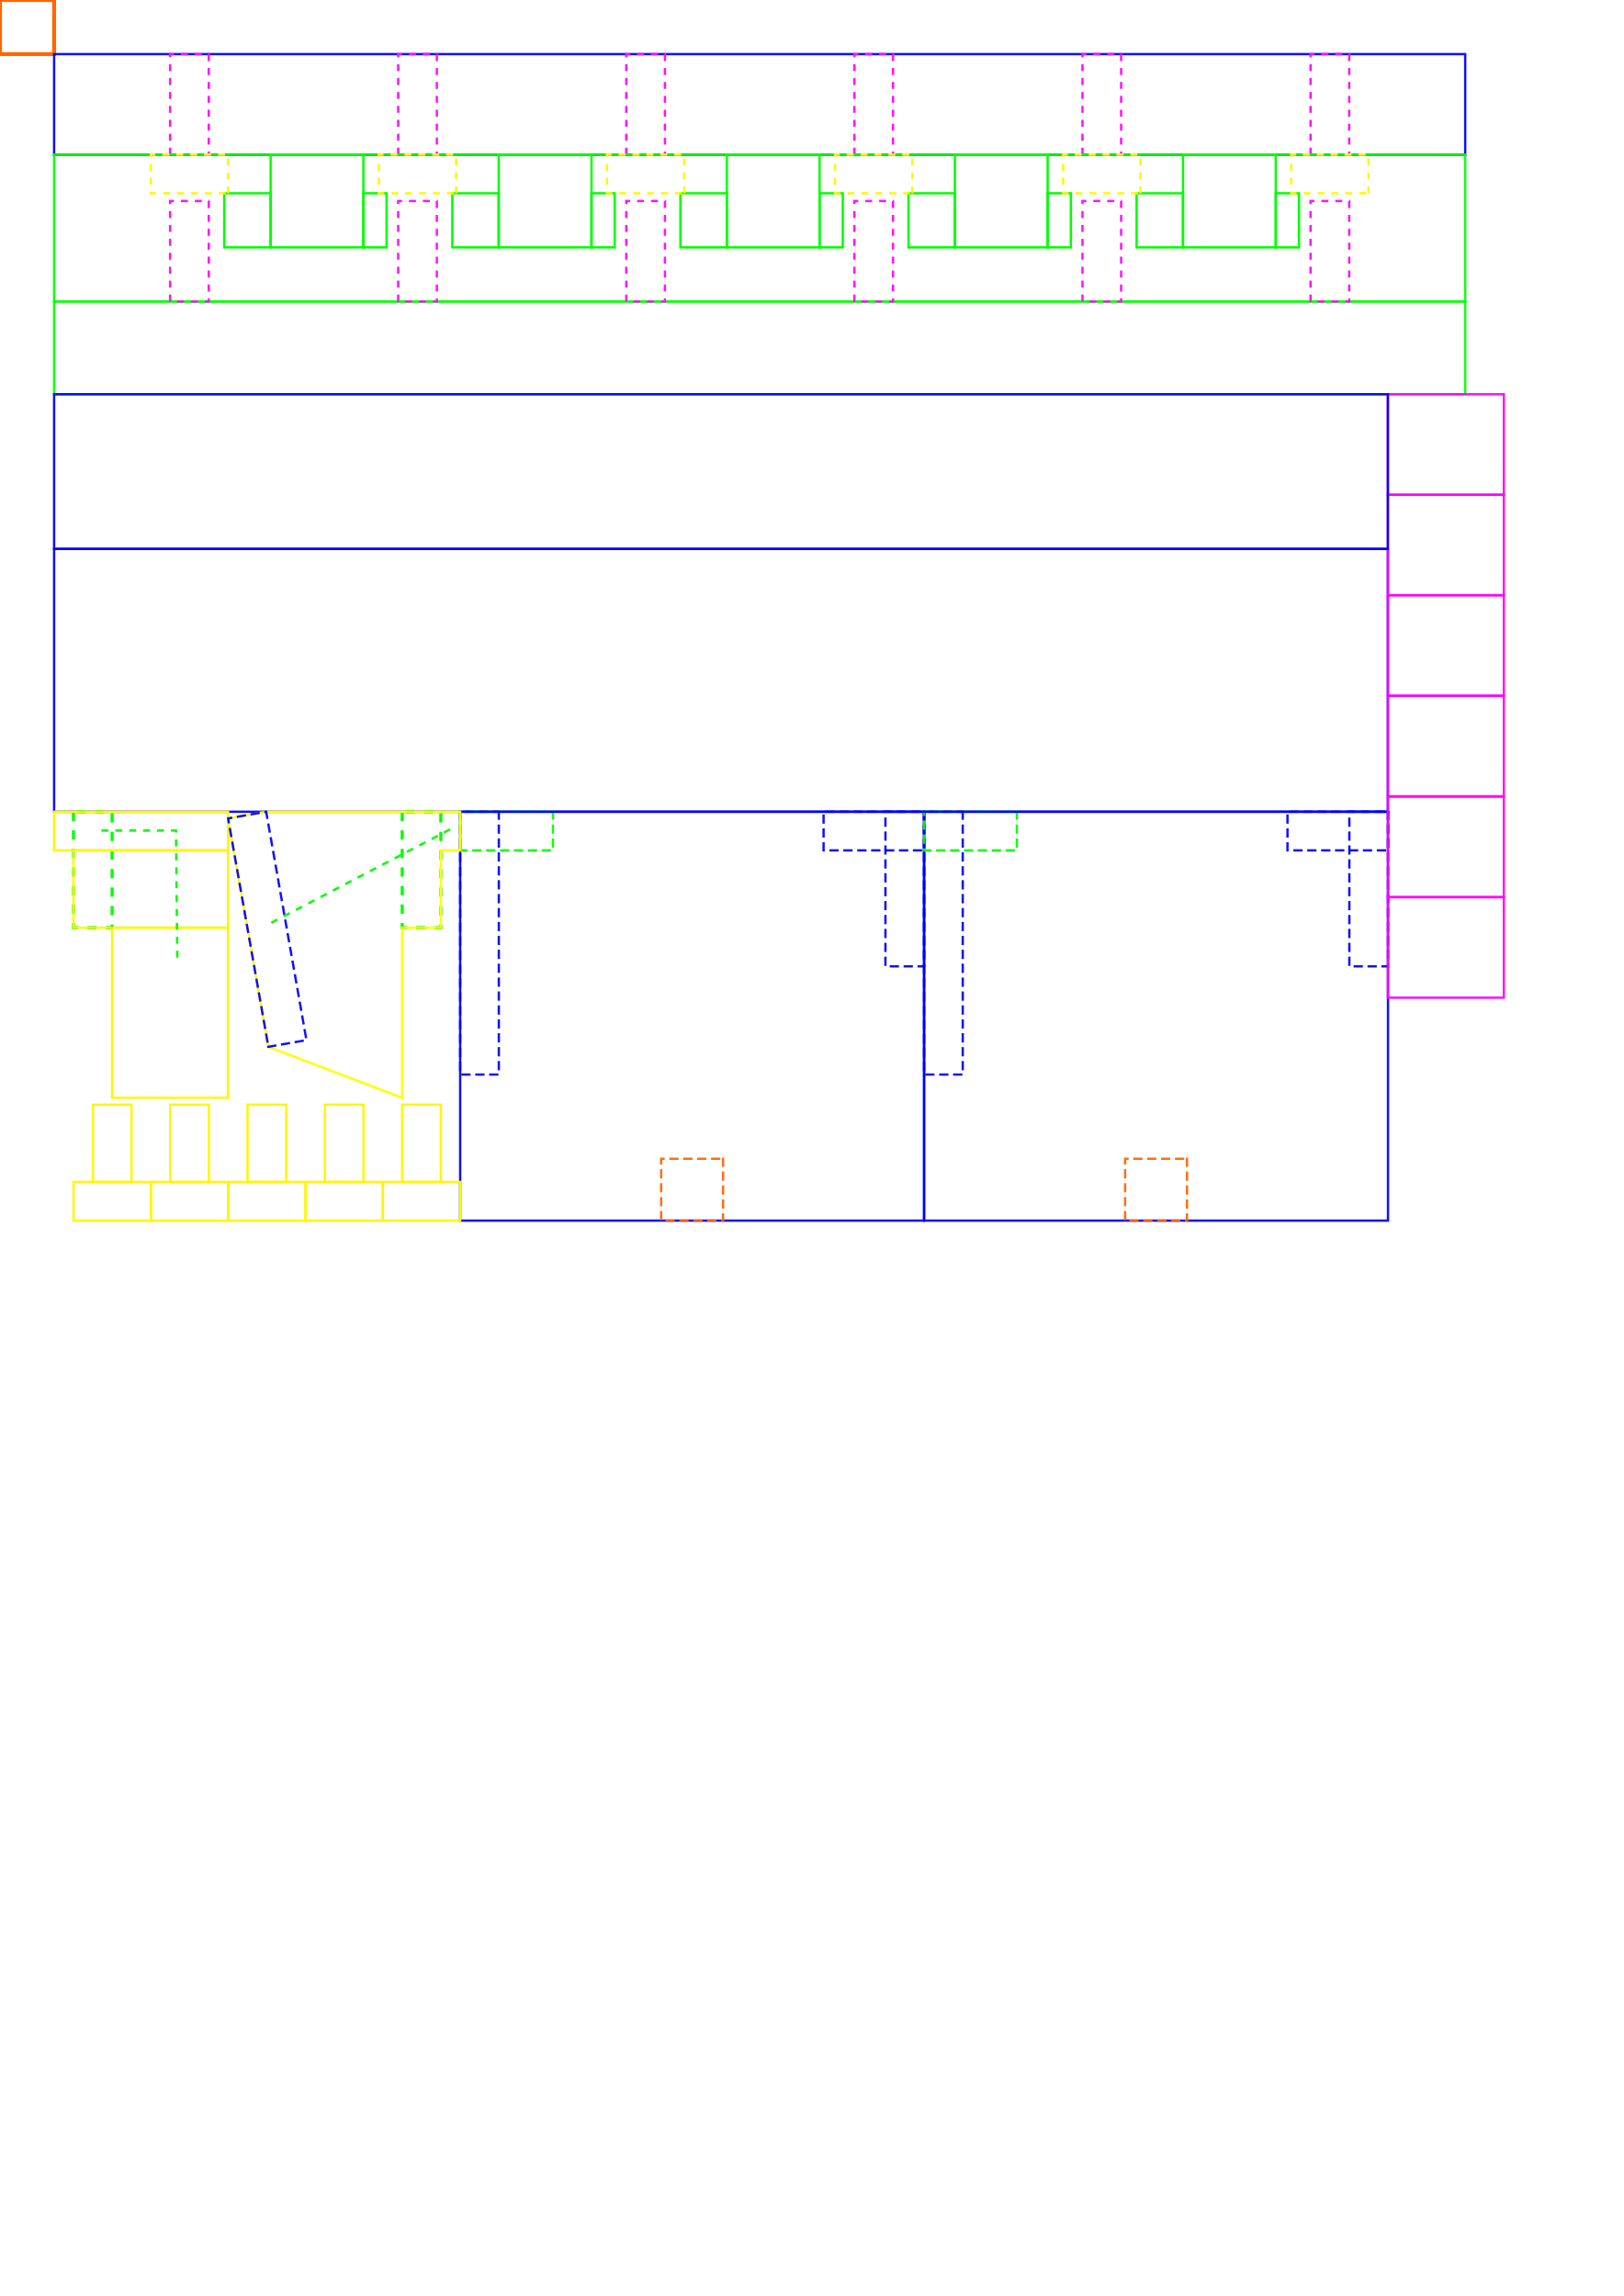
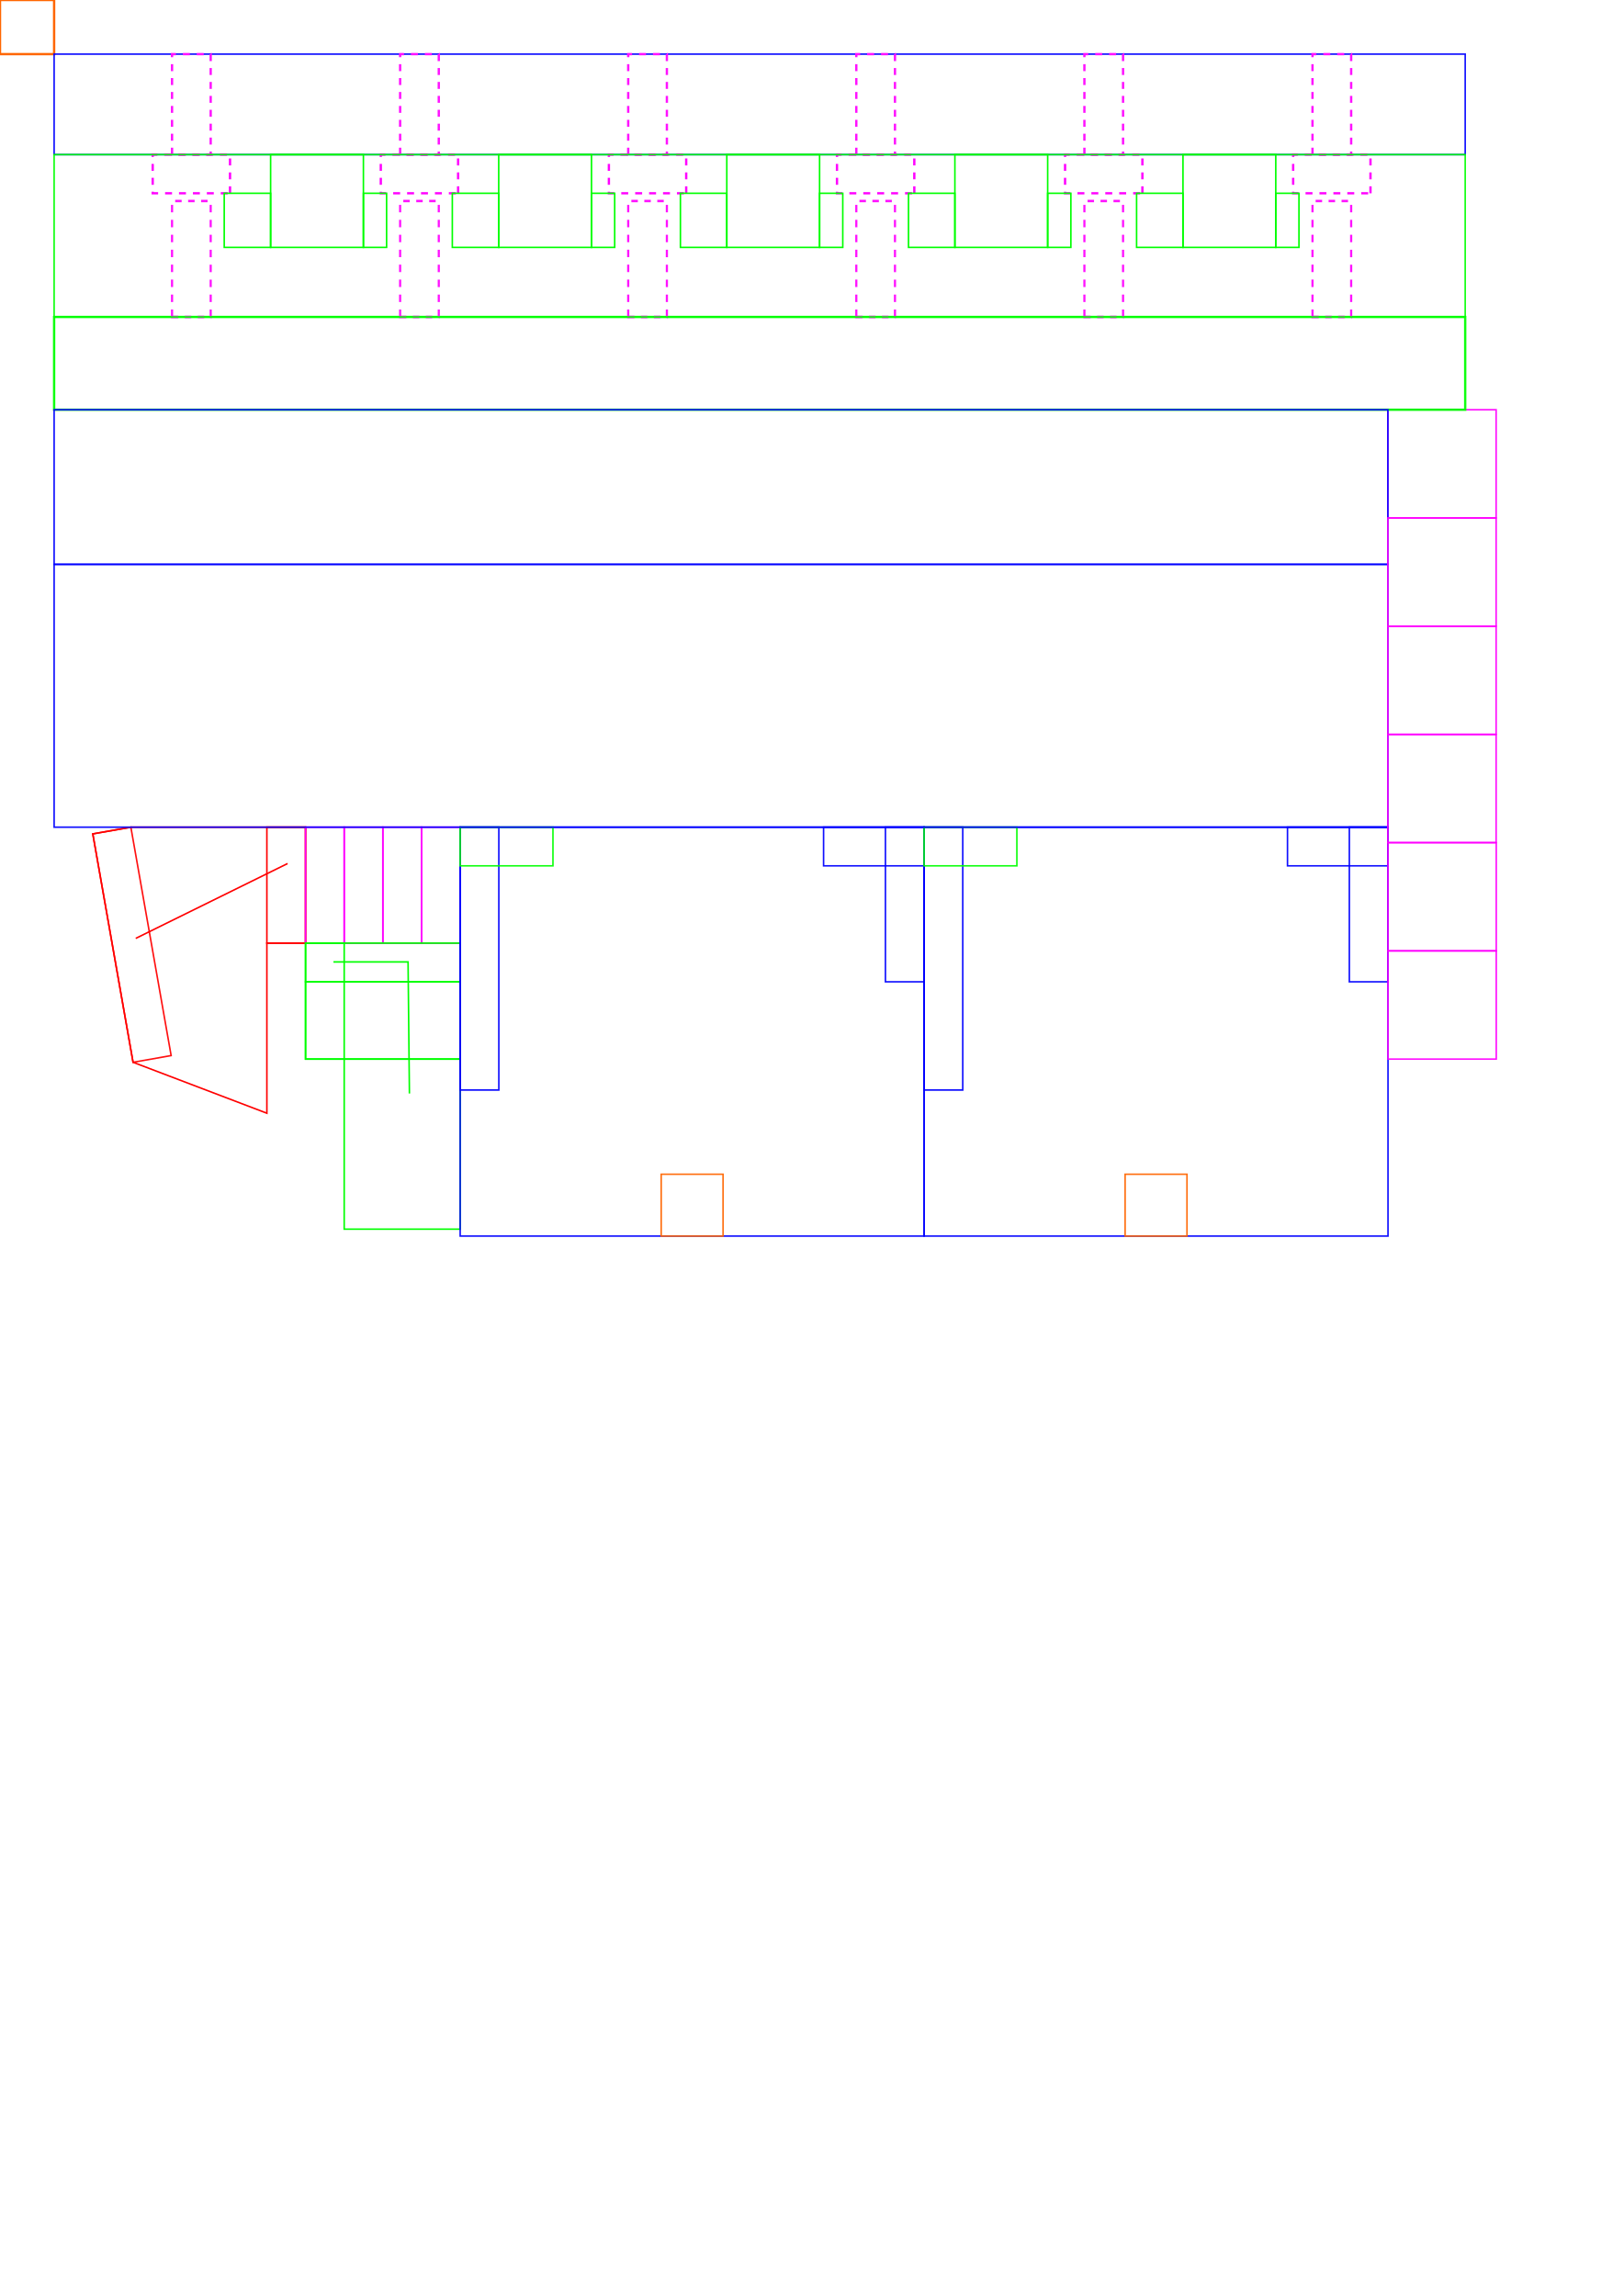
<svg xmlns="http://www.w3.org/2000/svg" width="210mm" height="297mm" viewBox="0 0 744.094 1052.362" id="svg16096" version="1.1">
  <defs id="defs16098">
    <rect x="120.692" y="82.893" width="27.852" height="74.272" id="rect50" />
    <rect x="120.692" y="82.893" width="27.852" height="74.272" id="rect50-4" />
    <rect x="120.692" y="82.893" width="27.852" height="74.272" id="rect94" />
    <rect x="120.692" y="82.893" width="27.852" height="74.272" id="rect101" />
    <rect x="120.692" y="82.893" width="27.852" height="74.272" id="rect102" />
    <rect x="120.692" y="82.893" width="27.852" height="74.272" id="rect106" />
  </defs>
  <g id="layer1">
-     <g id="g65" transform="rotate(90,428.3976,800.4446)">
-       <g id="g59" transform="translate(-17.4065,32.3281)">
-         <rect style="opacity:0.997;fill:none;fill-opacity:0.616;stroke:#0000ff;stroke-width:1.063;stroke-linecap:square;stroke-dasharray:3.189, 3.189;stroke-dashoffset:0;stroke-opacity:0.937" id="rect1" width="70.866" height="17.717" x="17.407" y="773.031" />
-         <rect style="opacity:0.997;fill:none;fill-opacity:0.616;stroke:#0000ff;stroke-width:1.063;stroke-linecap:square;stroke-dasharray:none;stroke-opacity:0.937" id="rect3" width="187.415" height="212.598" x="17.407" y="773.032" />
-         <rect style="opacity:0.997;fill:none;fill-opacity:0.616;stroke:#0000ff;stroke-width:1.063;stroke-linecap:square;stroke-dasharray:3.189, 3.189;stroke-dashoffset:0;stroke-opacity:0.937" id="rect4" width="120.472" height="17.717" x="17.407" y="967.913" />
-         <rect style="opacity:0.997;fill:none;fill-opacity:0.616;stroke:#ff6600;stroke-width:1.063;stroke-linecap:square;stroke-dasharray:3.189, 3.189;stroke-dashoffset:0;stroke-opacity:0.937" id="rect5" width="28.346" height="28.346" x="176.475" y="865.158" />
-         <rect style="opacity:0.997;fill:none;fill-opacity:0.616;stroke:#00ff00;stroke-width:1.063;stroke-linecap:square;stroke-dasharray:3.189, 3.189;stroke-dashoffset:0;stroke-opacity:0.937" id="rect6" width="17.717" height="42.52" x="17.407" y="943.11" />
-         <rect style="opacity:0.997;fill:none;fill-opacity:0.616;stroke:#0000ff;stroke-width:1.063;stroke-linecap:square;stroke-dasharray:3.189, 3.189;stroke-dashoffset:0;stroke-opacity:0.937" id="rect13" width="17.717" height="46.063" x="17.407" y="773.032" />
-       </g>
-       <g id="g64" transform="translate(-17.4065,-180.2703)">
-         <rect style="opacity:0.997;fill:none;fill-opacity:0.616;stroke:#0000ff;stroke-width:1.063;stroke-linecap:square;stroke-dasharray:3.189, 3.189;stroke-dashoffset:0;stroke-opacity:0.937" id="rect59" width="70.866" height="17.717" x="17.407" y="773.031" />
-         <rect style="opacity:0.997;fill:none;fill-opacity:0.616;stroke:#0000ff;stroke-width:1.063;stroke-linecap:square;stroke-dasharray:none;stroke-opacity:0.937" id="rect60" width="187.415" height="212.598" x="17.407" y="773.032" />
-         <rect style="opacity:0.997;fill:none;fill-opacity:0.616;stroke:#0000ff;stroke-width:1.063;stroke-linecap:square;stroke-dasharray:3.189, 3.189;stroke-dashoffset:0;stroke-opacity:0.937" id="rect61" width="120.472" height="17.717" x="17.407" y="967.913" />
-         <rect style="opacity:0.997;fill:none;fill-opacity:0.616;stroke:#ff6600;stroke-width:1.063;stroke-linecap:square;stroke-dasharray:3.189, 3.189;stroke-dashoffset:0;stroke-opacity:0.937" id="rect62" width="28.346" height="28.346" x="176.475" y="865.158" />
-         <rect style="opacity:0.997;fill:none;fill-opacity:0.616;stroke:#00ff00;stroke-width:1.063;stroke-linecap:square;stroke-dasharray:3.189, 3.189;stroke-dashoffset:0;stroke-opacity:0.937" id="rect63" width="17.717" height="42.52" x="17.407" y="943.11" />
-         <rect style="opacity:0.997;fill:none;fill-opacity:0.616;stroke:#0000ff;stroke-width:1.063;stroke-linecap:square;stroke-dasharray:3.189, 3.189;stroke-dashoffset:0;stroke-opacity:0.937" id="rect64" width="17.717" height="46.063" x="17.407" y="773.032" />
-       </g>
+     <g id="g4" transform="translate(25.54389,-37.38382)" style="stroke:#ff0000">
+       <rect style="fill:none;fill-opacity:1;stroke:#ff0000;stroke-width:0.709;stroke-miterlimit:4;stroke-dasharray:none;stroke-dashoffset:0;stroke-opacity:1" id="rect17-1" width="53.15" height="17.717" x="416.518" y="96.757" transform="matrix(0,1,1,0,0,0)" />
+       <path style="fill:none;fill-rule:evenodd;stroke:#ff0000;stroke-width:0.709;stroke-linecap:butt;stroke-linejoin:miter;stroke-dasharray:none;stroke-opacity:1" d="M 96.757,547.62 35.434,524.278 16.976,419.594 l 17.447,-3.076 80.051,1.2e-4 -1e-5,17.717 1e-5,-17.717 7e-5,53.15 -17.717,7e-5 z" id="path156" />
+       <rect style="opacity:0.997;fill:none;fill-opacity:0.631;stroke:#ff0000;stroke-width:0.709;stroke-linecap:square;stroke-dasharray:none;stroke-dashoffset:0;stroke-opacity:0.937" id="rect511-3" width="17.717" height="106.299" x="-56.144" y="-522.467" transform="matrix(0.9848077,-0.1736482,-0.1736482,-0.9848077,0,0)" />
+       <path style="fill:none;fill-rule:evenodd;stroke:#ff0000;stroke-width:0.709;stroke-linecap:butt;stroke-linejoin:miter;stroke-dasharray:none;stroke-dashoffset:0;stroke-opacity:1" d="M 106.245,433.183 36.658,467.484" id="path160" />
    </g>
-     <rect transform="rotate(-90)" y="4.4408921e-16" x="-24.803" height="24.803" width="24.803" id="rect187" style="fill:none;fill-opacity:1;stroke:#ff6600;stroke-width:1.772;stroke-miterlimit:4;stroke-dasharray:none;stroke-dashoffset:0;stroke-opacity:1" />
-     <rect style="opacity:0.997;fill:none;fill-opacity:0.616;stroke:#0000ff;stroke-width:1.063;stroke-linecap:square;stroke-dasharray:none;stroke-dashoffset:0;stroke-opacity:0.937" id="rect328-8" width="646.654" height="46.063" x="24.803" y="24.803" />
-     <rect style="opacity:0.997;fill:none;fill-opacity:0.616;stroke:#0000ff;stroke-width:1.063;stroke-linecap:square;stroke-opacity:0.937" id="rect57" width="120.472" height="611.22" x="-372.047" y="24.803" transform="rotate(-90)" />
-     <rect style="opacity:0.997;fill:none;fill-opacity:0.616;stroke:#00ff00;stroke-width:1.063;stroke-linecap:square;stroke-dasharray:none;stroke-dashoffset:0;stroke-opacity:0.937" id="rect58" width="646.654" height="42.52" x="24.803" y="138.189" />
-     <g id="g70" transform="translate(0,-109.8422)">
+     <g id="g2" transform="translate(79.72434,-130.7225)" style="stroke:#ff00ff">
+       <rect y="78.01" x="-563.006" height="17.717" width="53.15" id="rect145" style="fill:none;fill-opacity:0.107;stroke:#ff00ff;stroke-width:0.709;stroke-miterlimit:4;stroke-dasharray:none;stroke-dashoffset:0;stroke-opacity:1" transform="rotate(-90)" />
+       <rect y="95.727" x="-563.006" height="17.717" width="53.15" id="rect149" style="fill:none;fill-opacity:0.107;stroke:#ff00ff;stroke-width:0.709;stroke-miterlimit:4;stroke-dasharray:none;stroke-dashoffset:0;stroke-opacity:1" transform="rotate(-90)" />
+       <rect y="113.443" x="-563.006" height="17.717" width="53.15" id="rect151" style="fill:none;fill-opacity:0.107;stroke:#ff00ff;stroke-width:0.709;stroke-miterlimit:4;stroke-dasharray:none;stroke-dashoffset:0;stroke-opacity:1" transform="rotate(-90)" />
+       <rect y="60.294" x="-563.006" height="17.717" width="53.15" id="rect155" style="fill:none;fill-opacity:0.107;stroke:#ff00ff;stroke-width:0.709;stroke-miterlimit:4;stroke-dasharray:none;stroke-dashoffset:0;stroke-opacity:1" transform="rotate(-90)" />
+     </g>
+     <g id="g3" transform="translate(18.75,-15.20677)">
+       <rect style="fill:none;fill-opacity:1;stroke:#00ff00;stroke-width:0.709;stroke-miterlimit:4;stroke-dasharray:none;stroke-dashoffset:0;stroke-opacity:1" id="rect157" width="53.15" height="17.717" x="447.49" y="121.268" transform="matrix(0,1,1,0,0,0)" />
+       <rect style="fill:none;fill-opacity:0.107;stroke:#00ff00;stroke-width:0.709;stroke-miterlimit:4;stroke-dasharray:none;stroke-dashoffset:0;stroke-opacity:1" id="rect123" width="17.717" height="70.866" x="447.49" y="-192.134" transform="rotate(90)" />
+       <rect y="-192.134" x="465.207" height="70.866" width="35.433" id="rect124" style="fill:none;fill-opacity:0.107;stroke:#00ff00;stroke-width:0.709;stroke-miterlimit:4;stroke-dasharray:none;stroke-dashoffset:0;stroke-opacity:1" transform="rotate(90)" />
+       <rect y="-192.134" x="500.64" height="53.15" width="77.953" id="rect125" style="fill:none;fill-opacity:0.107;stroke:#00ff00;stroke-width:0.709;stroke-miterlimit:4;stroke-dasharray:none;stroke-dashoffset:0;stroke-opacity:1" transform="rotate(90)" />
+       <path style="fill:none;fill-rule:evenodd;stroke:#00ff00;stroke-width:0.709;stroke-linecap:butt;stroke-linejoin:miter;stroke-dasharray:none;stroke-dashoffset:0;stroke-opacity:1" d="m 134.058,456.106 h 34.193 l 0.622,60.304" id="path159" />
+     </g>
+     <rect style="opacity:0.997;fill:none;fill-opacity:0.616;stroke:#ff00ff;stroke-width:0.709;stroke-linecap:square;stroke-dasharray:none;stroke-opacity:0.937" id="rect55" width="49.606" height="49.606" x="636.024" y="187.795" />
+     <g id="g59" transform="rotate(90,417.3935,779.1206)" style="stroke-width:0.709;stroke-dasharray:none">
+       <rect style="opacity:0.997;fill:none;fill-opacity:0.616;stroke:#0000ff;stroke-width:0.709;stroke-linecap:square;stroke-dasharray:none;stroke-dashoffset:0;stroke-opacity:0.937" id="rect1" width="70.866" height="17.717" x="17.407" y="773.031" />
+       <rect style="opacity:0.997;fill:none;fill-opacity:0.616;stroke:#0000ff;stroke-width:0.709;stroke-linecap:square;stroke-dasharray:none;stroke-opacity:0.937" id="rect3" width="187.415" height="212.598" x="17.407" y="773.032" />
+       <rect style="opacity:0.997;fill:none;fill-opacity:0.616;stroke:#0000ff;stroke-width:0.709;stroke-linecap:square;stroke-dasharray:none;stroke-dashoffset:0;stroke-opacity:0.937" id="rect4" width="120.472" height="17.717" x="17.407" y="967.913" />
+       <rect style="opacity:0.997;fill:none;fill-opacity:0.616;stroke:#ff6600;stroke-width:0.709;stroke-linecap:square;stroke-dasharray:none;stroke-dashoffset:0;stroke-opacity:0.937" id="rect5" width="28.346" height="28.346" x="176.475" y="865.158" />
+       <rect style="opacity:0.997;fill:none;fill-opacity:0.616;stroke:#00ff00;stroke-width:0.709;stroke-linecap:square;stroke-dasharray:none;stroke-dashoffset:0;stroke-opacity:0.937" id="rect6" width="17.717" height="42.52" x="17.407" y="943.11" />
+       <rect style="opacity:0.997;fill:none;fill-opacity:0.616;stroke:#0000ff;stroke-width:0.709;stroke-linecap:square;stroke-dasharray:none;stroke-dashoffset:0;stroke-opacity:0.937" id="rect13" width="17.717" height="46.063" x="17.407" y="773.032" />
+     </g>
+     <g id="g64" transform="rotate(90,523.6927,885.4198)" style="stroke-width:0.709;stroke-dasharray:none">
+       <rect style="opacity:0.997;fill:none;fill-opacity:0.616;stroke:#0000ff;stroke-width:0.709;stroke-linecap:square;stroke-dasharray:none;stroke-dashoffset:0;stroke-opacity:0.937" id="rect59" width="70.866" height="17.717" x="17.407" y="773.031" />
+       <rect style="opacity:0.997;fill:none;fill-opacity:0.616;stroke:#0000ff;stroke-width:0.709;stroke-linecap:square;stroke-dasharray:none;stroke-opacity:0.937" id="rect60" width="187.415" height="212.598" x="17.407" y="773.032" />
+       <rect style="opacity:0.997;fill:none;fill-opacity:0.616;stroke:#0000ff;stroke-width:0.709;stroke-linecap:square;stroke-dasharray:none;stroke-dashoffset:0;stroke-opacity:0.937" id="rect61" width="120.472" height="17.717" x="17.407" y="967.913" />
+       <rect style="opacity:0.997;fill:none;fill-opacity:0.616;stroke:#ff6600;stroke-width:0.709;stroke-linecap:square;stroke-dasharray:none;stroke-dashoffset:0;stroke-opacity:0.937" id="rect62" width="28.346" height="28.346" x="176.475" y="865.158" />
+       <rect style="opacity:0.997;fill:none;fill-opacity:0.616;stroke:#00ff00;stroke-width:0.709;stroke-linecap:square;stroke-dasharray:none;stroke-dashoffset:0;stroke-opacity:0.937" id="rect63" width="17.717" height="42.52" x="17.407" y="943.11" />
+       <rect style="opacity:0.997;fill:none;fill-opacity:0.616;stroke:#0000ff;stroke-width:0.709;stroke-linecap:square;stroke-dasharray:none;stroke-dashoffset:0;stroke-opacity:0.937" id="rect64" width="17.717" height="46.063" x="17.407" y="773.032" />
+     </g>
+     <rect transform="rotate(-90)" y="4.4408921e-16" x="-24.803" height="24.803" width="24.803" id="rect187" style="fill:none;fill-opacity:1;stroke:#ff6600;stroke-width:1.063;stroke-miterlimit:4;stroke-dasharray:none;stroke-dashoffset:0;stroke-opacity:1" />
+     <rect style="opacity:0.997;fill:none;fill-opacity:0.616;stroke:#0000ff;stroke-width:0.709;stroke-linecap:square;stroke-dasharray:none;stroke-dashoffset:0;stroke-opacity:0.937" id="rect328-8" width="646.654" height="46.063" x="24.803" y="24.803" />
+     <rect style="opacity:0.997;fill:none;fill-opacity:0.616;stroke:#0000ff;stroke-width:0.709;stroke-linecap:square;stroke-dasharray:none;stroke-opacity:0.937" id="rect57" width="120.472" height="611.22" x="-379.134" y="24.803" transform="rotate(-90)" />
+     <rect style="opacity:0.997;fill:none;fill-opacity:0.616;stroke:#00ff00;stroke-width:1.063;stroke-linecap:square;stroke-dasharray:none;stroke-dashoffset:0;stroke-opacity:0.937" id="rect58" width="646.654" height="42.52" x="24.803" y="145.276" />
+     <g id="g70" transform="translate(0.8858268,-109.8422)">
      <rect transform="rotate(-90)" y="77.953" x="-180.708" height="17.717" width="46.063" id="rect65" style="fill:none;fill-opacity:1;stroke:#ff12ff;stroke-width:1.063;stroke-miterlimit:4;stroke-dasharray:3.189, 3.189;stroke-dashoffset:0;stroke-opacity:1" />
      <rect transform="rotate(-90)" y="182.48" x="-180.708" height="17.717" width="46.063" id="rect66" style="fill:none;fill-opacity:1;stroke:#ff12ff;stroke-width:1.063;stroke-miterlimit:4;stroke-dasharray:3.189, 3.189;stroke-dashoffset:0;stroke-opacity:1" />
      <rect transform="rotate(-90)" y="287.008" x="-180.708" height="17.717" width="46.063" id="rect67" style="fill:none;fill-opacity:1;stroke:#ff12ff;stroke-width:1.063;stroke-miterlimit:4;stroke-dasharray:3.189, 3.189;stroke-dashoffset:0;stroke-opacity:1" />
      <rect transform="rotate(-90)" y="391.535" x="-180.708" height="17.717" width="46.063" id="rect68" style="fill:none;fill-opacity:1;stroke:#ff12ff;stroke-width:1.063;stroke-miterlimit:4;stroke-dasharray:3.189, 3.189;stroke-dashoffset:0;stroke-opacity:1" />
      <rect transform="rotate(-90)" y="496.063" x="-180.708" height="17.717" width="46.063" id="rect69" style="fill:none;fill-opacity:1;stroke:#ff12ff;stroke-width:1.063;stroke-miterlimit:4;stroke-dasharray:3.189, 3.189;stroke-dashoffset:0;stroke-opacity:1" />
      <rect transform="rotate(-90)" y="600.591" x="-180.708" height="17.717" width="46.063" id="rect70" style="fill:none;fill-opacity:1;stroke:#ff12ff;stroke-width:1.063;stroke-miterlimit:4;stroke-dasharray:3.189, 3.189;stroke-dashoffset:0;stroke-opacity:1" />
    </g>
-     <g id="g55" transform="rotate(-90,309.6284,218.5774)">
-       <rect style="opacity:0.997;fill:none;fill-opacity:0.616;stroke:#ff00ff;stroke-width:1.063;stroke-linecap:square;stroke-opacity:0.937" id="rect336-6" width="53.15" height="46.063" x="544.973" y="-116.992" transform="rotate(90)" />
-       <rect style="opacity:0.997;fill:none;fill-opacity:0.616;stroke:#ff00ff;stroke-width:1.063;stroke-linecap:square;stroke-opacity:0.937" id="rect51" width="53.15" height="46.063" x="544.973" y="-163.055" transform="rotate(90)" />
-       <rect style="opacity:0.997;fill:none;fill-opacity:0.616;stroke:#ff00ff;stroke-width:1.063;stroke-linecap:square;stroke-opacity:0.937" id="rect52" width="53.15" height="46.063" x="544.973" y="-209.309" transform="rotate(90)" />
-       <rect style="opacity:0.997;fill:none;fill-opacity:0.616;stroke:#ff00ff;stroke-width:1.063;stroke-linecap:square;stroke-opacity:0.937" id="rect53" width="53.15" height="46.063" x="544.973" y="-255.372" transform="rotate(90)" />
-       <rect style="opacity:0.997;fill:none;fill-opacity:0.616;stroke:#ff00ff;stroke-width:1.063;stroke-linecap:square;stroke-opacity:0.937" id="rect54" width="53.15" height="46.063" x="544.973" y="-301.435" transform="rotate(90)" />
-       <rect style="opacity:0.997;fill:none;fill-opacity:0.616;stroke:#ff00ff;stroke-width:1.063;stroke-linecap:square;stroke-opacity:0.937" id="rect55" width="53.15" height="46.063" x="544.973" y="-347.498" transform="rotate(90)" />
-     </g>
-     <rect style="opacity:0.997;fill:none;fill-opacity:0.616;stroke:#0000ff;stroke-width:1.063;stroke-linecap:square;stroke-opacity:0.937" id="rect56" width="70.866" height="611.22" x="-251.574" y="24.803" transform="rotate(-90)" />
-     <g id="g119">
-       <g id="g48" transform="matrix(-1,0,0,1,726.2769,-481.8534)">
-         <rect style="opacity:0.997;fill:none;fill-opacity:0.616;stroke:#00ff00;stroke-width:1.063;stroke-linecap:square;stroke-dasharray:none;stroke-dashoffset:0;stroke-opacity:0.937" id="rect23" width="646.654" height="67.323" x="54.82" y="552.719" />
-         <g id="g35" style="stroke:#00ff00">
-           <rect transform="rotate(-90)" style="fill:none;fill-opacity:1;stroke:#00ff00;stroke-width:1.063;stroke-miterlimit:4;stroke-dasharray:none;stroke-dashoffset:0;stroke-opacity:1" id="rect33" width="42.52" height="42.52" x="-595.239" y="559.741" />
-           <rect transform="rotate(-90)" style="fill:none;fill-opacity:1;stroke:#00ff00;stroke-width:1.063;stroke-miterlimit:4;stroke-dasharray:none;stroke-dashoffset:0;stroke-opacity:1" id="rect34" width="24.803" height="21.26" x="-595.239" y="602.261" />
-           <rect y="549.112" x="-595.239" height="10.63" width="24.803" id="rect35" style="fill:none;fill-opacity:1;stroke:#00ff00;stroke-width:1.063;stroke-miterlimit:4;stroke-dasharray:none;stroke-dashoffset:0;stroke-opacity:1" transform="rotate(-90)" />
+     <rect style="opacity:0.997;fill:none;fill-opacity:0.616;stroke:#0000ff;stroke-width:0.709;stroke-linecap:square;stroke-dasharray:none;stroke-opacity:0.937" id="rect56" width="70.866" height="611.22" x="-258.661" y="24.803" transform="rotate(-90)" />
+     <g id="g5">
+       <g id="g52" transform="matrix(1,0,0,1.153847,0.8858236,-63.23426)" style="stroke-width:0.931">
+         <rect transform="rotate(-90)" y="77.953" x="-180.708" height="17.717" width="46.063" id="rect22" style="fill:none;fill-opacity:1;stroke:#ff12ff;stroke-width:0.99;stroke-miterlimit:4;stroke-dasharray:2.969, 2.969;stroke-dashoffset:0;stroke-opacity:1" />
+         <rect transform="rotate(-90)" y="182.48" x="-180.708" height="17.717" width="46.063" id="rect24" style="fill:none;fill-opacity:1;stroke:#ff12ff;stroke-width:0.99;stroke-miterlimit:4;stroke-dasharray:2.969, 2.969;stroke-dashoffset:0;stroke-opacity:1" />
+         <rect transform="rotate(-90)" y="287.008" x="-180.708" height="17.717" width="46.063" id="rect25" style="fill:none;fill-opacity:1;stroke:#ff12ff;stroke-width:0.99;stroke-miterlimit:4;stroke-dasharray:2.969, 2.969;stroke-dashoffset:0;stroke-opacity:1" />
+         <rect transform="rotate(-90)" y="391.535" x="-180.708" height="17.717" width="46.063" id="rect26" style="fill:none;fill-opacity:1;stroke:#ff12ff;stroke-width:0.99;stroke-miterlimit:4;stroke-dasharray:2.969, 2.969;stroke-dashoffset:0;stroke-opacity:1" />
+         <rect transform="rotate(-90)" y="496.063" x="-180.708" height="17.717" width="46.063" id="rect27" style="fill:none;fill-opacity:1;stroke:#ff12ff;stroke-width:0.99;stroke-miterlimit:4;stroke-dasharray:2.969, 2.969;stroke-dashoffset:0;stroke-opacity:1" />
+         <rect transform="rotate(-90)" y="600.591" x="-180.708" height="17.717" width="46.063" id="rect28" style="fill:none;fill-opacity:1;stroke:#ff12ff;stroke-width:0.99;stroke-miterlimit:4;stroke-dasharray:2.969, 2.969;stroke-dashoffset:0;stroke-opacity:1" />
+       </g>
+       <g id="g1" transform="translate(-3.1555371e-6,1.1e-4)">
+         <rect style="fill:none;fill-opacity:0.107;stroke:#ff00ff;stroke-width:1.063;stroke-miterlimit:4;stroke-dasharray:3.189, 3.189;stroke-dashoffset:0;stroke-opacity:1" id="rect111" width="17.717" height="35.433" x="-88.583" y="-209.941" transform="matrix(0,-1,-1,0,0,0)" />
+         <rect style="fill:none;fill-opacity:0.107;stroke:#ff00ff;stroke-width:1.063;stroke-miterlimit:4;stroke-dasharray:3.189, 3.189;stroke-dashoffset:0;stroke-opacity:1" id="rect115" width="17.717" height="35.433" x="-88.583" y="-105.413" transform="matrix(0,-1,-1,0,0,0)" />
+         <rect style="fill:none;fill-opacity:0.107;stroke:#ff00ff;stroke-width:1.063;stroke-miterlimit:4;stroke-dasharray:3.189, 3.189;stroke-dashoffset:0;stroke-opacity:1" id="rect116" width="17.717" height="35.433" x="-88.583" y="-314.469" transform="matrix(0,-1,-1,0,0,0)" />
+         <rect style="fill:none;fill-opacity:0.107;stroke:#ff00ff;stroke-width:1.063;stroke-miterlimit:4;stroke-dasharray:3.189, 3.189;stroke-dashoffset:0;stroke-opacity:1" id="rect117" width="17.717" height="35.433" x="-88.583" y="-418.996" transform="matrix(0,-1,-1,0,0,0)" />
+         <rect style="fill:none;fill-opacity:0.107;stroke:#ff00ff;stroke-width:1.063;stroke-miterlimit:4;stroke-dasharray:3.189, 3.189;stroke-dashoffset:0;stroke-opacity:1" id="rect118" width="17.717" height="35.433" x="-88.583" y="-523.524" transform="matrix(0,-1,-1,0,0,0)" />
+         <rect style="fill:none;fill-opacity:0.107;stroke:#ff00ff;stroke-width:1.063;stroke-miterlimit:4;stroke-dasharray:3.189, 3.189;stroke-dashoffset:0;stroke-opacity:1" id="rect119" width="17.717" height="35.433" x="-88.583" y="-628.051" transform="matrix(0,-1,-1,0,0,0)" />
+       </g>
+       <g id="g9" transform="translate(-3.1555371e-6,-506.2499)">
+         <g id="g35" style="stroke:#00ff00;stroke-width:0.709;stroke-dasharray:none" transform="matrix(-1,0,0,1,726.2769,24.39659)">
+           <rect transform="rotate(-90)" style="fill:none;fill-opacity:1;stroke:#00ff00;stroke-width:0.709;stroke-miterlimit:4;stroke-dasharray:none;stroke-dashoffset:0;stroke-opacity:1" id="rect33" width="42.52" height="42.52" x="-595.239" y="559.741" />
+           <rect transform="rotate(-90)" style="fill:none;fill-opacity:1;stroke:#00ff00;stroke-width:0.709;stroke-miterlimit:4;stroke-dasharray:none;stroke-dashoffset:0;stroke-opacity:1" id="rect34" width="24.803" height="21.26" x="-595.239" y="602.261" />
+           <rect y="549.112" x="-595.239" height="10.63" width="24.803" id="rect35" style="fill:none;fill-opacity:1;stroke:#00ff00;stroke-width:0.709;stroke-miterlimit:4;stroke-dasharray:none;stroke-dashoffset:0;stroke-opacity:1" transform="rotate(-90)" />
        </g>
-         <g id="g38" transform="translate(-104.5276)" style="stroke:#00ff00">
-           <rect transform="rotate(-90)" style="fill:none;fill-opacity:1;stroke:#00ff00;stroke-width:1.063;stroke-miterlimit:4;stroke-dasharray:none;stroke-dashoffset:0;stroke-opacity:1" id="rect36" width="42.52" height="42.52" x="-595.239" y="559.741" />
-           <rect transform="rotate(-90)" style="fill:none;fill-opacity:1;stroke:#00ff00;stroke-width:1.063;stroke-miterlimit:4;stroke-dasharray:none;stroke-dashoffset:0;stroke-opacity:1" id="rect37" width="24.803" height="21.26" x="-595.239" y="602.261" />
-           <rect y="549.112" x="-595.239" height="10.63" width="24.803" id="rect38" style="fill:none;fill-opacity:1;stroke:#00ff00;stroke-width:1.063;stroke-miterlimit:4;stroke-dasharray:none;stroke-dashoffset:0;stroke-opacity:1" transform="rotate(-90)" />
+         <g id="g38" transform="matrix(-1,0,0,1,830.8045,24.39659)" style="stroke:#00ff00;stroke-width:0.709;stroke-dasharray:none">
+           <rect transform="rotate(-90)" style="fill:none;fill-opacity:1;stroke:#00ff00;stroke-width:0.709;stroke-miterlimit:4;stroke-dasharray:none;stroke-dashoffset:0;stroke-opacity:1" id="rect36" width="42.52" height="42.52" x="-595.239" y="559.741" />
+           <rect transform="rotate(-90)" style="fill:none;fill-opacity:1;stroke:#00ff00;stroke-width:0.709;stroke-miterlimit:4;stroke-dasharray:none;stroke-dashoffset:0;stroke-opacity:1" id="rect37" width="24.803" height="21.26" x="-595.239" y="602.261" />
+           <rect y="549.112" x="-595.239" height="10.63" width="24.803" id="rect38" style="fill:none;fill-opacity:1;stroke:#00ff00;stroke-width:0.709;stroke-miterlimit:4;stroke-dasharray:none;stroke-dashoffset:0;stroke-opacity:1" transform="rotate(-90)" />
        </g>
-         <g id="g41" transform="translate(-209.0551)" style="stroke:#00ff00">
-           <rect transform="rotate(-90)" style="fill:none;fill-opacity:1;stroke:#00ff00;stroke-width:1.063;stroke-miterlimit:4;stroke-dasharray:none;stroke-dashoffset:0;stroke-opacity:1" id="rect39" width="42.52" height="42.52" x="-595.239" y="559.741" />
-           <rect transform="rotate(-90)" style="fill:none;fill-opacity:1;stroke:#00ff00;stroke-width:1.063;stroke-miterlimit:4;stroke-dasharray:none;stroke-dashoffset:0;stroke-opacity:1" id="rect40" width="24.803" height="21.26" x="-595.239" y="602.261" />
-           <rect y="549.112" x="-595.239" height="10.63" width="24.803" id="rect41" style="fill:none;fill-opacity:1;stroke:#00ff00;stroke-width:1.063;stroke-miterlimit:4;stroke-dasharray:none;stroke-dashoffset:0;stroke-opacity:1" transform="rotate(-90)" />
+         <g id="g41" transform="matrix(-1,0,0,1,935.332,24.39659)" style="stroke:#00ff00;stroke-width:0.709;stroke-dasharray:none">
+           <rect transform="rotate(-90)" style="fill:none;fill-opacity:1;stroke:#00ff00;stroke-width:0.709;stroke-miterlimit:4;stroke-dasharray:none;stroke-dashoffset:0;stroke-opacity:1" id="rect39" width="42.52" height="42.52" x="-595.239" y="559.741" />
+           <rect transform="rotate(-90)" style="fill:none;fill-opacity:1;stroke:#00ff00;stroke-width:0.709;stroke-miterlimit:4;stroke-dasharray:none;stroke-dashoffset:0;stroke-opacity:1" id="rect40" width="24.803" height="21.26" x="-595.239" y="602.261" />
+           <rect y="549.112" x="-595.239" height="10.63" width="24.803" id="rect41" style="fill:none;fill-opacity:1;stroke:#00ff00;stroke-width:0.709;stroke-miterlimit:4;stroke-dasharray:none;stroke-dashoffset:0;stroke-opacity:1" transform="rotate(-90)" />
        </g>
-         <g id="g44" transform="translate(-313.5827)" style="stroke:#00ff00">
-           <rect transform="rotate(-90)" style="fill:none;fill-opacity:1;stroke:#00ff00;stroke-width:1.063;stroke-miterlimit:4;stroke-dasharray:none;stroke-dashoffset:0;stroke-opacity:1" id="rect42" width="42.52" height="42.52" x="-595.239" y="559.741" />
-           <rect transform="rotate(-90)" style="fill:none;fill-opacity:1;stroke:#00ff00;stroke-width:1.063;stroke-miterlimit:4;stroke-dasharray:none;stroke-dashoffset:0;stroke-opacity:1" id="rect43" width="24.803" height="21.26" x="-595.239" y="602.261" />
-           <rect y="549.112" x="-595.239" height="10.63" width="24.803" id="rect44" style="fill:none;fill-opacity:1;stroke:#00ff00;stroke-width:1.063;stroke-miterlimit:4;stroke-dasharray:none;stroke-dashoffset:0;stroke-opacity:1" transform="rotate(-90)" />
+         <g id="g44" transform="matrix(-1,0,0,1,1039.86,24.39659)" style="stroke:#00ff00;stroke-width:0.709;stroke-dasharray:none">
+           <rect transform="rotate(-90)" style="fill:none;fill-opacity:1;stroke:#00ff00;stroke-width:0.709;stroke-miterlimit:4;stroke-dasharray:none;stroke-dashoffset:0;stroke-opacity:1" id="rect42" width="42.52" height="42.52" x="-595.239" y="559.741" />
+           <rect transform="rotate(-90)" style="fill:none;fill-opacity:1;stroke:#00ff00;stroke-width:0.709;stroke-miterlimit:4;stroke-dasharray:none;stroke-dashoffset:0;stroke-opacity:1" id="rect43" width="24.803" height="21.26" x="-595.239" y="602.261" />
+           <rect y="549.112" x="-595.239" height="10.63" width="24.803" id="rect44" style="fill:none;fill-opacity:1;stroke:#00ff00;stroke-width:0.709;stroke-miterlimit:4;stroke-dasharray:none;stroke-dashoffset:0;stroke-opacity:1" transform="rotate(-90)" />
        </g>
-         <g id="g47" transform="translate(-418.1102)" style="stroke:#00ff00">
-           <rect transform="rotate(-90)" style="fill:none;fill-opacity:1;stroke:#00ff00;stroke-width:1.063;stroke-miterlimit:4;stroke-dasharray:none;stroke-dashoffset:0;stroke-opacity:1" id="rect45" width="42.52" height="42.52" x="-595.239" y="559.741" />
-           <rect transform="rotate(-90)" style="fill:none;fill-opacity:1;stroke:#00ff00;stroke-width:1.063;stroke-miterlimit:4;stroke-dasharray:none;stroke-dashoffset:0;stroke-opacity:1" id="rect46" width="24.803" height="21.26" x="-595.239" y="602.261" />
-           <rect y="549.112" x="-595.239" height="10.63" width="24.803" id="rect47" style="fill:none;fill-opacity:1;stroke:#00ff00;stroke-width:1.063;stroke-miterlimit:4;stroke-dasharray:none;stroke-dashoffset:0;stroke-opacity:1" transform="rotate(-90)" />
+         <g id="g47" transform="matrix(-1,0,0,1,1144.387,24.39659)" style="stroke:#00ff00;stroke-width:0.709;stroke-dasharray:none">
+           <rect transform="rotate(-90)" style="fill:none;fill-opacity:1;stroke:#00ff00;stroke-width:0.709;stroke-miterlimit:4;stroke-dasharray:none;stroke-dashoffset:0;stroke-opacity:1" id="rect45" width="42.52" height="42.52" x="-595.239" y="559.741" />
+           <rect transform="rotate(-90)" style="fill:none;fill-opacity:1;stroke:#00ff00;stroke-width:0.709;stroke-miterlimit:4;stroke-dasharray:none;stroke-dashoffset:0;stroke-opacity:1" id="rect46" width="24.803" height="21.26" x="-595.239" y="602.261" />
+           <rect y="549.112" x="-595.239" height="10.63" width="24.803" id="rect47" style="fill:none;fill-opacity:1;stroke:#00ff00;stroke-width:0.709;stroke-miterlimit:4;stroke-dasharray:none;stroke-dashoffset:0;stroke-opacity:1" transform="rotate(-90)" />
        </g>
      </g>
-       <g id="g52" transform="translate(0,-42.5196)">
-         <rect transform="rotate(-90)" y="77.953" x="-180.708" height="17.717" width="46.063" id="rect22" style="fill:none;fill-opacity:1;stroke:#ff12ff;stroke-width:1.063;stroke-miterlimit:4;stroke-dasharray:3.189, 3.189;stroke-dashoffset:0;stroke-opacity:1" />
-         <rect transform="rotate(-90)" y="182.48" x="-180.708" height="17.717" width="46.063" id="rect24" style="fill:none;fill-opacity:1;stroke:#ff12ff;stroke-width:1.063;stroke-miterlimit:4;stroke-dasharray:3.189, 3.189;stroke-dashoffset:0;stroke-opacity:1" />
-         <rect transform="rotate(-90)" y="287.008" x="-180.708" height="17.717" width="46.063" id="rect25" style="fill:none;fill-opacity:1;stroke:#ff12ff;stroke-width:1.063;stroke-miterlimit:4;stroke-dasharray:3.189, 3.189;stroke-dashoffset:0;stroke-opacity:1" />
-         <rect transform="rotate(-90)" y="391.535" x="-180.708" height="17.717" width="46.063" id="rect26" style="fill:none;fill-opacity:1;stroke:#ff12ff;stroke-width:1.063;stroke-miterlimit:4;stroke-dasharray:3.189, 3.189;stroke-dashoffset:0;stroke-opacity:1" />
-         <rect transform="rotate(-90)" y="496.063" x="-180.708" height="17.717" width="46.063" id="rect27" style="fill:none;fill-opacity:1;stroke:#ff12ff;stroke-width:1.063;stroke-miterlimit:4;stroke-dasharray:3.189, 3.189;stroke-dashoffset:0;stroke-opacity:1" />
-         <rect transform="rotate(-90)" y="600.591" x="-180.708" height="17.717" width="46.063" id="rect28" style="fill:none;fill-opacity:1;stroke:#ff12ff;stroke-width:1.063;stroke-miterlimit:4;stroke-dasharray:3.189, 3.189;stroke-dashoffset:0;stroke-opacity:1" />
-       </g>
-       <rect style="fill:none;fill-opacity:0.107;stroke:#fff700;stroke-width:1.063;stroke-miterlimit:4;stroke-dasharray:3.189, 3.189;stroke-dashoffset:0;stroke-opacity:1" id="rect111" width="17.717" height="35.433" x="-88.583" y="-209.055" transform="matrix(0,-1,-1,0,0,0)" />
-       <rect style="fill:none;fill-opacity:0.107;stroke:#fff700;stroke-width:1.063;stroke-miterlimit:4;stroke-dasharray:3.189, 3.189;stroke-dashoffset:0;stroke-opacity:1" id="rect115" width="17.717" height="35.433" x="-88.583" y="-104.528" transform="matrix(0,-1,-1,0,0,0)" />
-       <rect style="fill:none;fill-opacity:0.107;stroke:#fff700;stroke-width:1.063;stroke-miterlimit:4;stroke-dasharray:3.189, 3.189;stroke-dashoffset:0;stroke-opacity:1" id="rect116" width="17.717" height="35.433" x="-88.583" y="-313.583" transform="matrix(0,-1,-1,0,0,0)" />
-       <rect style="fill:none;fill-opacity:0.107;stroke:#fff700;stroke-width:1.063;stroke-miterlimit:4;stroke-dasharray:3.189, 3.189;stroke-dashoffset:0;stroke-opacity:1" id="rect117" width="17.717" height="35.433" x="-88.583" y="-418.11" transform="matrix(0,-1,-1,0,0,0)" />
-       <rect style="fill:none;fill-opacity:0.107;stroke:#fff700;stroke-width:1.063;stroke-miterlimit:4;stroke-dasharray:3.189, 3.189;stroke-dashoffset:0;stroke-opacity:1" id="rect118" width="17.717" height="35.433" x="-88.583" y="-522.638" transform="matrix(0,-1,-1,0,0,0)" />
-       <rect style="fill:none;fill-opacity:0.107;stroke:#fff700;stroke-width:1.063;stroke-miterlimit:4;stroke-dasharray:3.189, 3.189;stroke-dashoffset:0;stroke-opacity:1" id="rect119" width="17.717" height="35.433" x="-88.583" y="-627.165" transform="matrix(0,-1,-1,0,0,0)" />
+       <rect style="opacity:0.997;fill:none;fill-opacity:0.616;stroke:#00ff00;stroke-width:0.709;stroke-linecap:square;stroke-dasharray:none;stroke-dashoffset:0;stroke-opacity:0.937" id="rect10" width="646.654" height="74.409" x="-671.457" y="70.866" transform="scale(-1,1)" />
    </g>
-     <g id="g156" transform="translate(-354.32,-69.29044)" style="fill:none;stroke-width:1.063;stroke-dasharray:none">
-       <g id="g148" style="fill:none;stroke-width:1.063;stroke-dasharray:none">
-         <rect style="fill:none;fill-opacity:0.107;stroke:#fff700;stroke-width:1.063;stroke-miterlimit:4;stroke-dasharray:none;stroke-dashoffset:0;stroke-opacity:1" id="rect144" width="17.717" height="35.433" x="-628.753" y="423.472" transform="rotate(-90)" />
-         <rect y="432.33" x="-611.036" height="17.717" width="35.433" id="rect145" style="fill:none;fill-opacity:0.107;stroke:#fff700;stroke-width:1.063;stroke-miterlimit:4;stroke-dasharray:none;stroke-dashoffset:0;stroke-opacity:1" transform="rotate(-90)" />
-       </g>
-       <g id="g149" transform="translate(35.43308)" style="fill:none;stroke-width:1.063;stroke-dasharray:none">
-         <rect style="fill:none;fill-opacity:0.107;stroke:#fff700;stroke-width:1.063;stroke-miterlimit:4;stroke-dasharray:none;stroke-dashoffset:0;stroke-opacity:1" id="rect148" width="17.717" height="35.433" x="-628.753" y="423.472" transform="rotate(-90)" />
-         <rect y="432.33" x="-611.036" height="17.717" width="35.433" id="rect149" style="fill:none;fill-opacity:0.107;stroke:#fff700;stroke-width:1.063;stroke-miterlimit:4;stroke-dasharray:none;stroke-dashoffset:0;stroke-opacity:1" transform="rotate(-90)" />
-       </g>
-       <g id="g151" transform="translate(70.86615)" style="fill:none;stroke-width:1.063;stroke-dasharray:none">
-         <rect style="fill:none;fill-opacity:0.107;stroke:#fff700;stroke-width:1.063;stroke-miterlimit:4;stroke-dasharray:none;stroke-dashoffset:0;stroke-opacity:1" id="rect150" width="17.717" height="35.433" x="-628.753" y="423.472" transform="rotate(-90)" />
-         <rect y="432.33" x="-611.036" height="17.717" width="35.433" id="rect151" style="fill:none;fill-opacity:0.107;stroke:#fff700;stroke-width:1.063;stroke-miterlimit:4;stroke-dasharray:none;stroke-dashoffset:0;stroke-opacity:1" transform="rotate(-90)" />
-       </g>
-       <g id="g153" transform="translate(106.2992)" style="fill:none;stroke-width:1.063;stroke-dasharray:none">
-         <rect style="fill:none;fill-opacity:0.107;stroke:#fff700;stroke-width:1.063;stroke-miterlimit:4;stroke-dasharray:none;stroke-dashoffset:0;stroke-opacity:1" id="rect152" width="17.717" height="35.433" x="-628.753" y="423.472" transform="rotate(-90)" />
-         <rect y="432.33" x="-611.036" height="17.717" width="35.433" id="rect153" style="fill:none;fill-opacity:0.107;stroke:#fff700;stroke-width:1.063;stroke-miterlimit:4;stroke-dasharray:none;stroke-dashoffset:0;stroke-opacity:1" transform="rotate(-90)" />
-       </g>
-       <g id="g155" transform="translate(-35.43308)" style="fill:none;stroke-width:1.063;stroke-dasharray:none">
-         <rect style="fill:none;fill-opacity:0.107;stroke:#fff700;stroke-width:1.063;stroke-miterlimit:4;stroke-dasharray:none;stroke-dashoffset:0;stroke-opacity:1" id="rect154" width="17.717" height="35.433" x="-628.753" y="423.472" transform="rotate(-90)" />
-         <rect y="432.33" x="-611.036" height="17.717" width="35.433" id="rect155" style="fill:none;fill-opacity:0.107;stroke:#fff700;stroke-width:1.063;stroke-miterlimit:4;stroke-dasharray:none;stroke-dashoffset:0;stroke-opacity:1" transform="rotate(-90)" />
-       </g>
-     </g>
-     <g id="g120" transform="rotate(90,432.2434,321.1162)">
-       <g id="g157" transform="translate(458.3711,188.202)">
-         <rect style="fill:none;fill-opacity:1;stroke:#00ff00;stroke-width:1.417;stroke-miterlimit:4;stroke-dasharray:4.252, 4.252;stroke-dashoffset:0;stroke-opacity:1" id="rect157" width="53.15" height="17.717" x="24.803" y="-531.496" transform="scale(1,-1)" />
-         <g id="g125" transform="matrix(0,-1,-1,0,916.0561,1162.104)" style="fill:none;stroke-width:1.063;stroke-dasharray:none">
-           <rect style="fill:none;fill-opacity:0.107;stroke:#fff700;stroke-width:1.063;stroke-miterlimit:4;stroke-dasharray:none;stroke-dashoffset:0;stroke-opacity:1" id="rect123" width="17.717" height="79.724" x="-891.253" y="-701.474" transform="matrix(0,-1,-1,0,0,0)" />
-           <rect y="-701.474" x="-873.536" height="70.866" width="35.433" id="rect124" style="fill:none;fill-opacity:0.107;stroke:#fff700;stroke-width:1.063;stroke-miterlimit:4;stroke-dasharray:none;stroke-dashoffset:0;stroke-opacity:1" transform="matrix(0,-1,-1,0,0,0)" />
-           <rect y="-701.474" x="-838.103" height="53.15" width="77.953" id="rect125" style="fill:none;fill-opacity:0.107;stroke:#fff700;stroke-width:1.063;stroke-miterlimit:4;stroke-dasharray:none;stroke-dashoffset:0;stroke-opacity:1" transform="matrix(0,-1,-1,0,0,0)" />
-         </g>
-       </g>
-       <path style="fill:none;fill-rule:evenodd;stroke:#00ff00;stroke-width:1.063;stroke-linecap:butt;stroke-linejoin:miter;stroke-dasharray:3.189, 3.189;stroke-dashoffset:0;stroke-opacity:1" d="m 491.791,706.908 v -34.193 l 60.304,-0.622" id="path159" />
-     </g>
-     <g id="g121" transform="rotate(90,550.9729,308.7431)">
-       <g id="g158" transform="translate(257.1056,177.1552)">
-         <rect style="fill:none;fill-opacity:1;stroke:#00ff00;stroke-width:1.417;stroke-miterlimit:4;stroke-dasharray:4.252, 4.252;stroke-dashoffset:0;stroke-opacity:1" id="rect17-1" width="53.15" height="17.717" x="357.171" y="-498.252" transform="scale(1,-1)" />
-         <path style="fill:none;fill-rule:evenodd;stroke:#ffff00;stroke-width:1.063;stroke-linecap:butt;stroke-linejoin:miter;stroke-dasharray:none;stroke-opacity:1" d="m 488.274,498.252 -23.342,61.323 -104.684,18.459 -3.076,-17.447 7e-5,-88.909 h 17.717 v 8.858 l 35.433,-8e-5 7e-5,17.717 z" id="path156" />
-         <rect style="opacity:0.997;fill:none;fill-opacity:0.631;stroke:#0000ff;stroke-width:1.063;stroke-linecap:square;stroke-dasharray:3.189, 3.189;stroke-dashoffset:0;stroke-opacity:0.937" id="rect511-3" width="17.717" height="106.299" x="-631.808" y="-360.7" transform="matrix(-0.1736482,-0.9848077,-0.9848077,0.1736482,0,0)" />
-       </g>
-       <path style="fill:none;fill-rule:evenodd;stroke:#00ff00;stroke-width:1.063;stroke-linecap:butt;stroke-linejoin:miter;stroke-dasharray:3.189, 3.189;stroke-dashoffset:0;stroke-opacity:1" d="m 622.347,653.443 42.897,82.064" id="path160" />
-     </g>
+     <rect style="opacity:0.997;fill:none;fill-opacity:0.616;stroke:#ff00ff;stroke-width:0.709;stroke-linecap:square;stroke-dasharray:none;stroke-opacity:0.937" id="rect11" width="49.606" height="49.606" x="636.024" y="237.401" />
+     <rect style="opacity:0.997;fill:none;fill-opacity:0.616;stroke:#ff00ff;stroke-width:0.709;stroke-linecap:square;stroke-dasharray:none;stroke-opacity:0.937" id="rect16" width="49.606" height="49.606" x="636.024" y="287.008" />
+     <rect style="opacity:0.997;fill:none;fill-opacity:0.616;stroke:#ff00ff;stroke-width:0.709;stroke-linecap:square;stroke-dasharray:none;stroke-opacity:0.937" id="rect17" width="49.606" height="49.606" x="636.024" y="336.614" />
+     <rect style="opacity:0.997;fill:none;fill-opacity:0.616;stroke:#ff00ff;stroke-width:0.709;stroke-linecap:square;stroke-dasharray:none;stroke-opacity:0.937" id="rect18" width="49.606" height="49.606" x="636.081" y="386.22" />
+     <rect style="opacity:0.997;fill:none;fill-opacity:0.616;stroke:#ff00ff;stroke-width:0.709;stroke-linecap:square;stroke-dasharray:none;stroke-opacity:0.937" id="rect19" width="49.606" height="49.606" x="636.081" y="435.827" />
  </g>
</svg>
